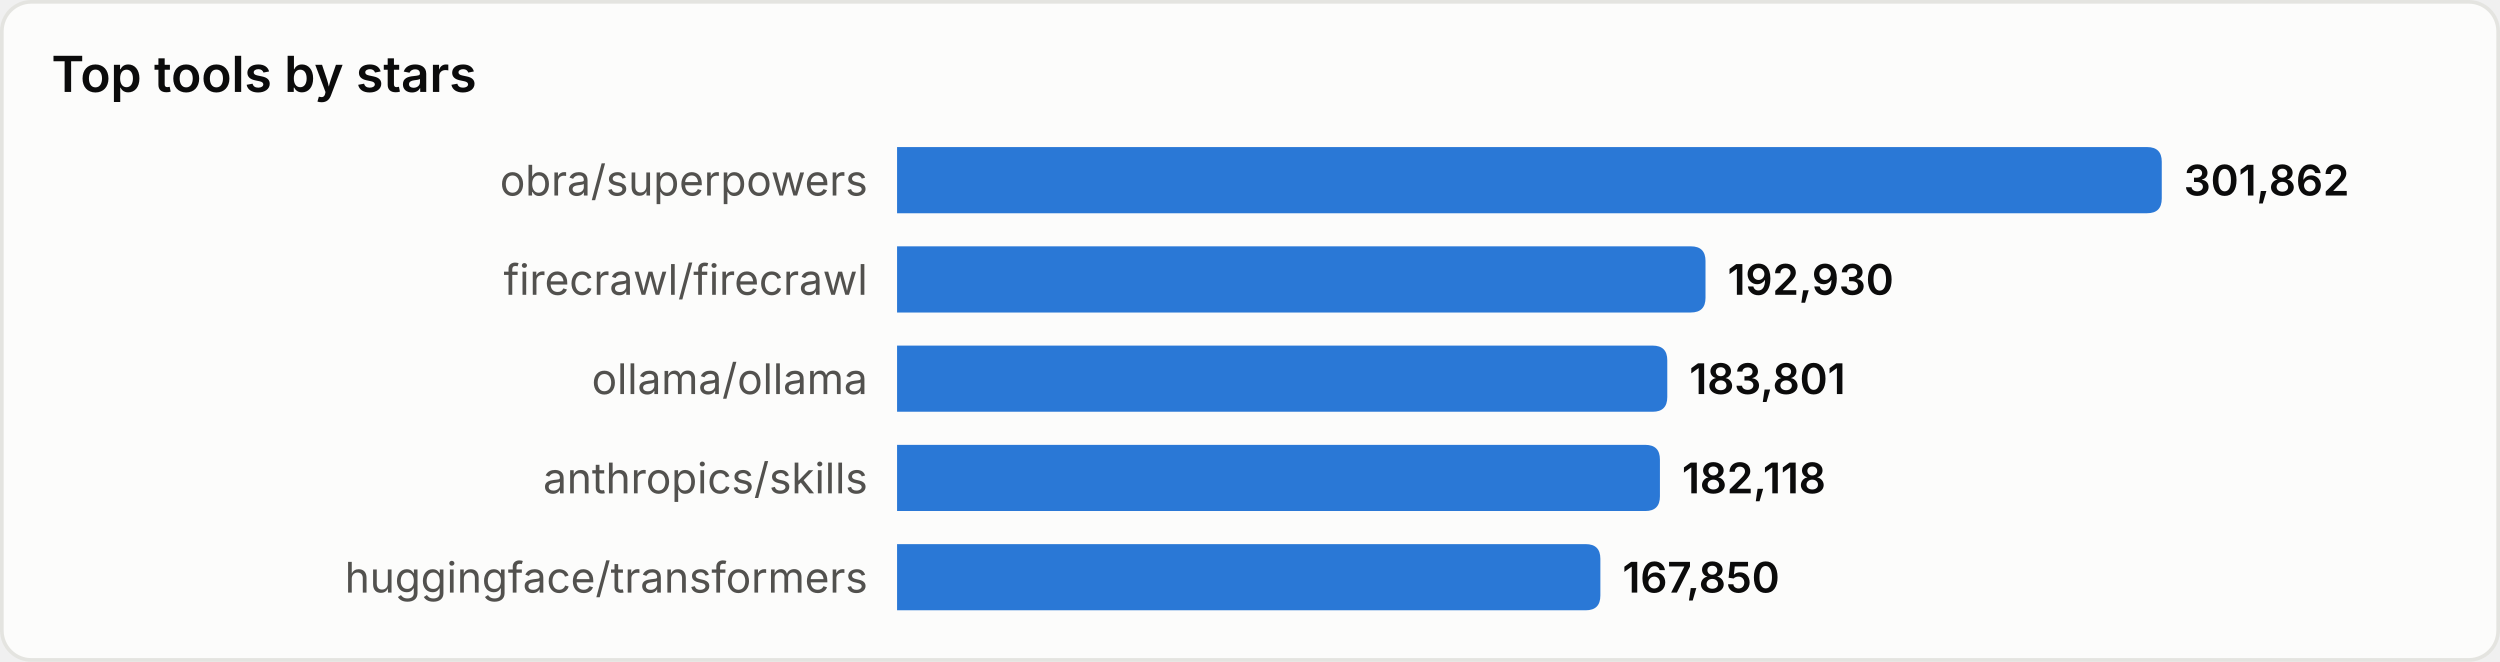
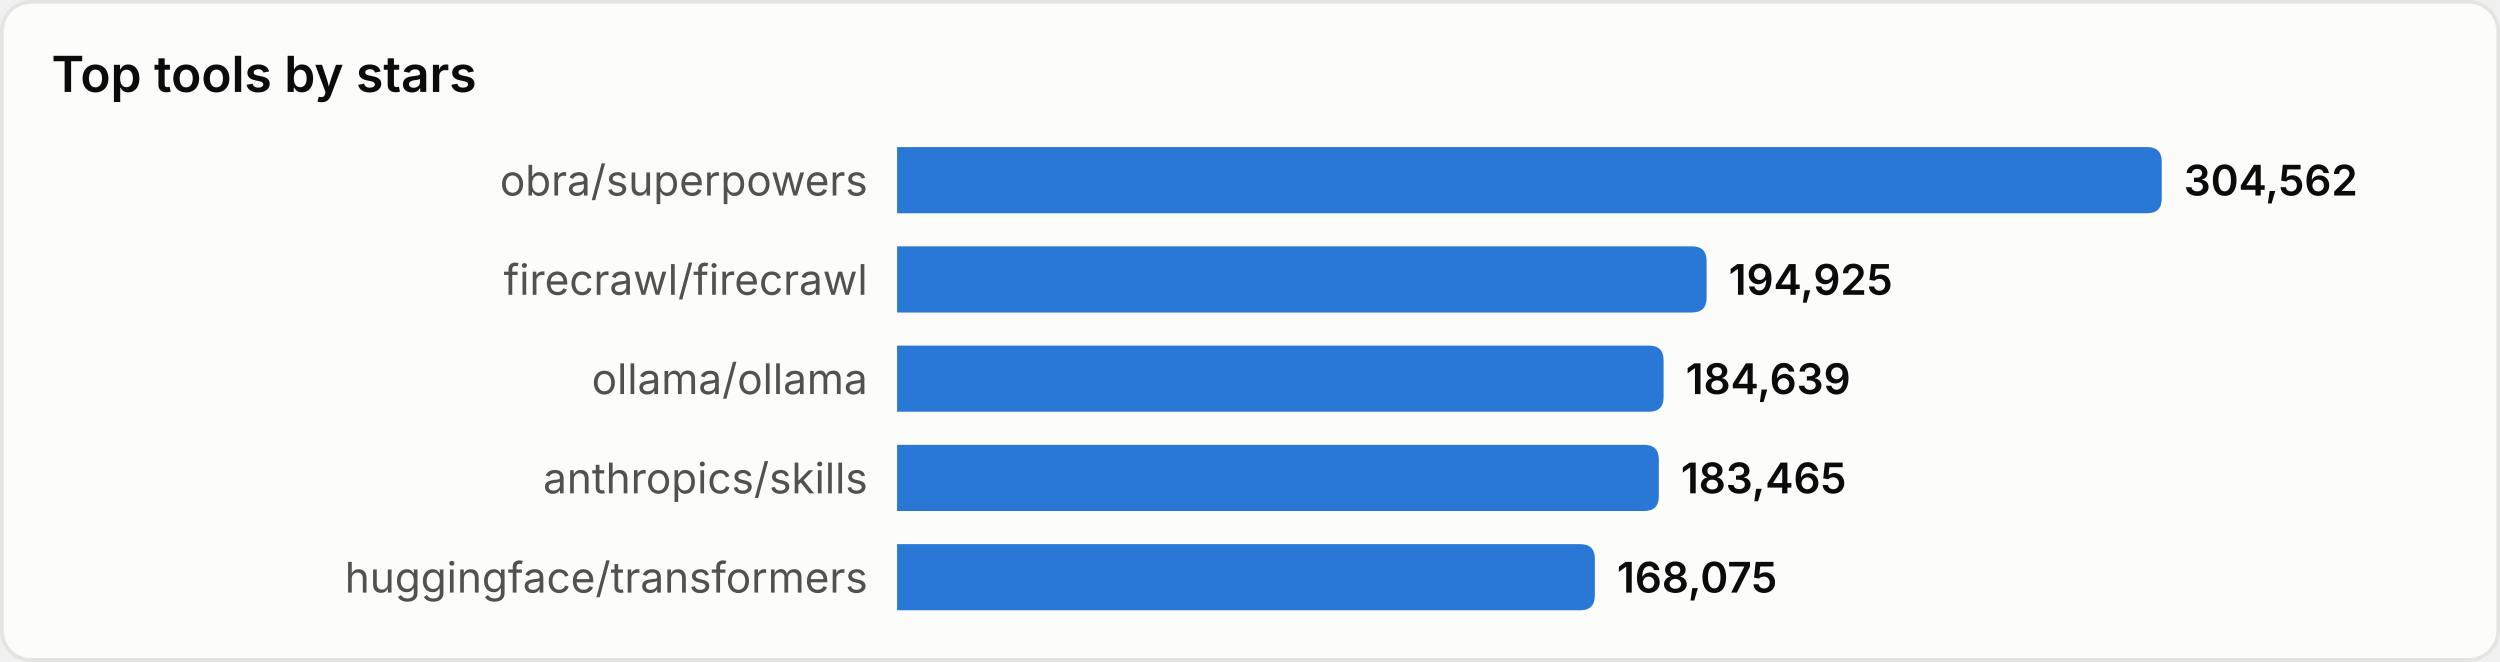
<svg xmlns="http://www.w3.org/2000/svg" width="680" height="180" viewBox="0 0 680 180" role="img" aria-label="Top tools by stars">
  <style>
text{font-family:system-ui,-apple-system,'Segoe UI',sans-serif}
.srf{fill:#fcfcfb;stroke:#e4e4e0}.ttl{fill:#0b0b0b;font-size:13.5px;font-weight:600}
.lbl{fill:#52514e;font-size:11.5px}.val{fill:#0b0b0b;font-size:11.5px;font-weight:600}
.bar{fill:#2a78d6}
@media(prefers-color-scheme:dark){
.srf{fill:#1a1a19;stroke:#33332f}.ttl{fill:#ffffff}
.lbl{fill:#c3c2b7}.val{fill:#ffffff}.bar{fill:#3987e5}
}
</style>
  <rect x="0.5" y="0.5" width="679" height="179" rx="8" class="srf" />
  <text x="14" y="25" class="ttl">Top tools by stars</text>
  <text x="236" y="49.0" class="lbl" text-anchor="end" dominant-baseline="central">obra/superpowers</text>
  <path d="M244,40 h340.0 q4,0 4,4 v10 q0,4 -4,4 h-340.0 z" class="bar" />
-   <text x="594.0" y="49.0" class="val" dominant-baseline="central">301,862</text>
+   <text x="594.0" y="49.0" class="val" dominant-baseline="central">304,562</text>
  <text x="236" y="76.0" class="lbl" text-anchor="end" dominant-baseline="central">firecrawl/firecrawl</text>
-   <path d="M244,67 h215.9 q4,0 4,4 v10 q0,4 -4,4 h-215.9 z" class="bar" />
-   <text x="469.9" y="76.0" class="val" dominant-baseline="central">192,930</text>
+   <path d="M244,67 h216.2 q4,0 4,4 v10 q0,4 -4,4 h-216.2 z" class="bar" />
+   <text x="470.2" y="76.0" class="val" dominant-baseline="central">194,925</text>
  <text x="236" y="103.0" class="lbl" text-anchor="end" dominant-baseline="central">ollama/ollama</text>
-   <path d="M244,94 h205.5 q4,0 4,4 v10 q0,4 -4,4 h-205.5 z" class="bar" />
-   <text x="459.5" y="103.0" class="val" dominant-baseline="central">183,801</text>
+   <path d="M244,94 h204.5 q4,0 4,4 v10 q0,4 -4,4 h-204.5 z" class="bar" />
+   <text x="458.5" y="103.0" class="val" dominant-baseline="central">184,639</text>
  <text x="236" y="130.0" class="lbl" text-anchor="end" dominant-baseline="central">anthropics/skills</text>
-   <path d="M244,121 h203.5 q4,0 4,4 v10 q0,4 -4,4 h-203.5 z" class="bar" />
-   <text x="457.5" y="130.0" class="val" dominant-baseline="central">182,118</text>
+   <path d="M244,121 h203.2 q4,0 4,4 v10 q0,4 -4,4 h-203.2 z" class="bar" />
+   <text x="457.2" y="130.0" class="val" dominant-baseline="central">183,465</text>
  <text x="236" y="157.0" class="lbl" text-anchor="end" dominant-baseline="central">huggingface/transformers</text>
-   <path d="M244,148 h187.3 q4,0 4,4 v10 q0,4 -4,4 h-187.3 z" class="bar" />
-   <text x="441.3" y="157.0" class="val" dominant-baseline="central">167,850</text>
+   <path d="M244,148 h185.8 q4,0 4,4 v10 q0,4 -4,4 h-185.8 z" class="bar" />
+   <text x="439.8" y="157.0" class="val" dominant-baseline="central">168,075</text>
</svg>
